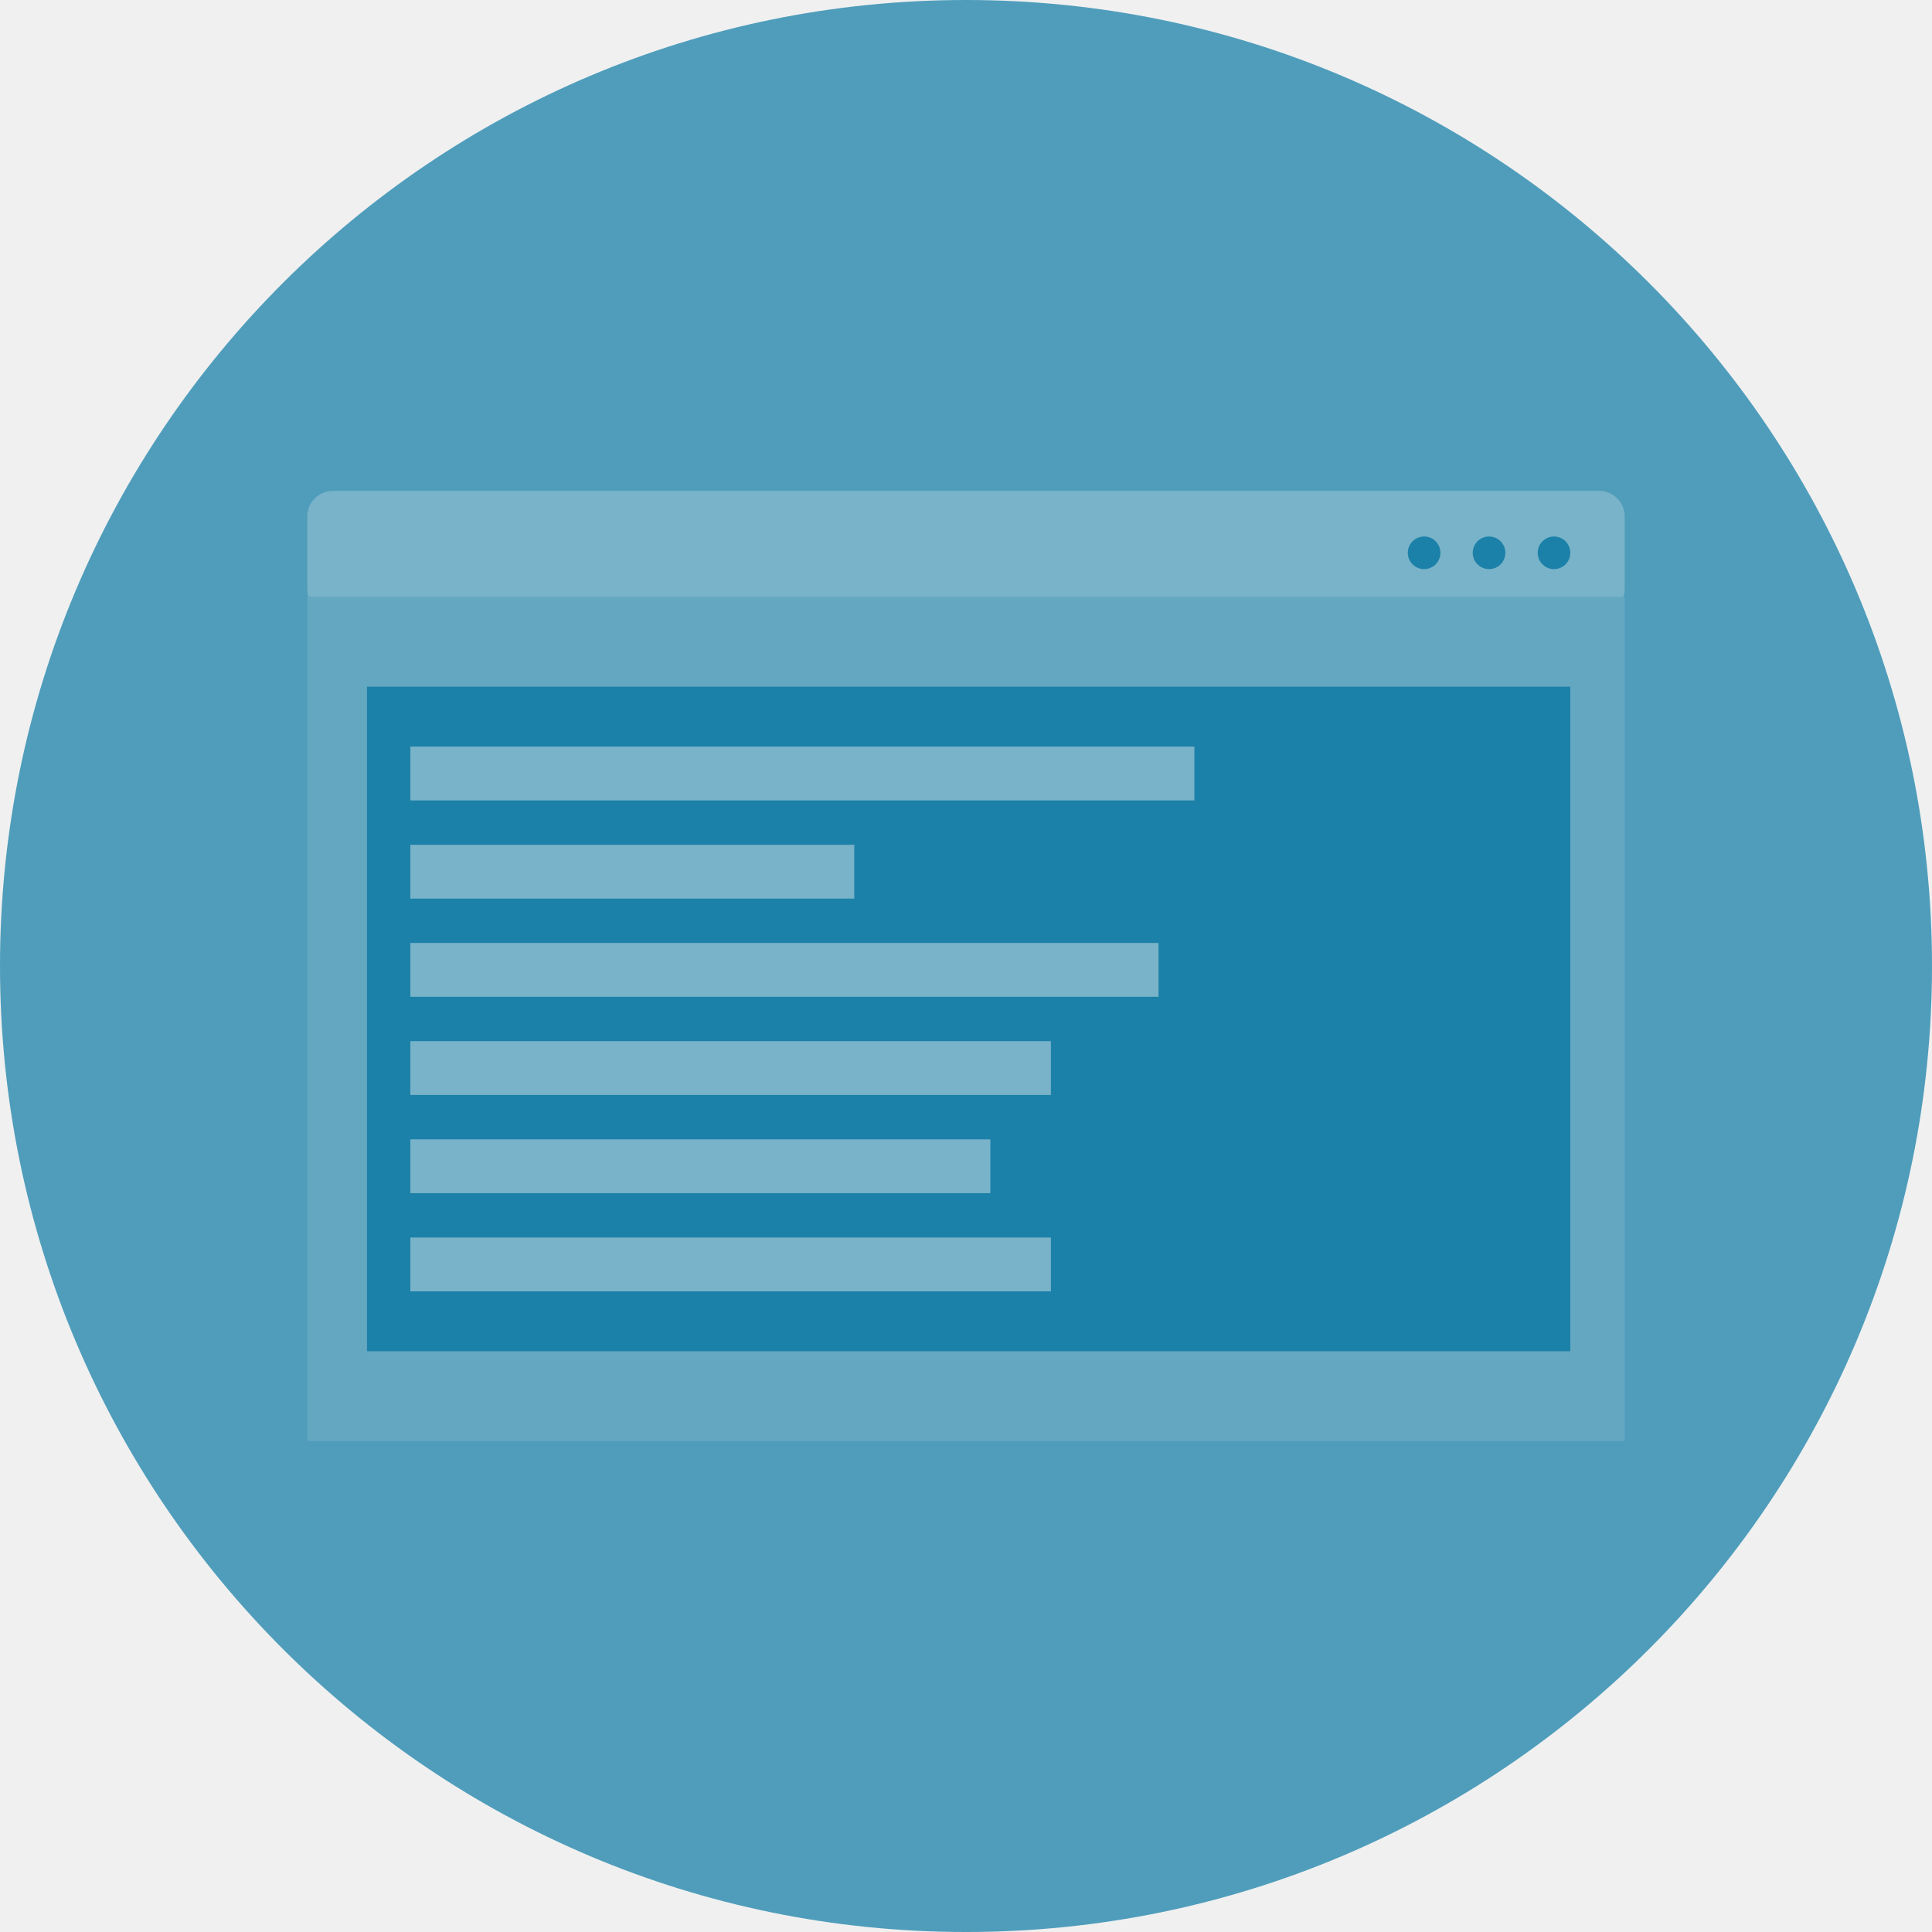
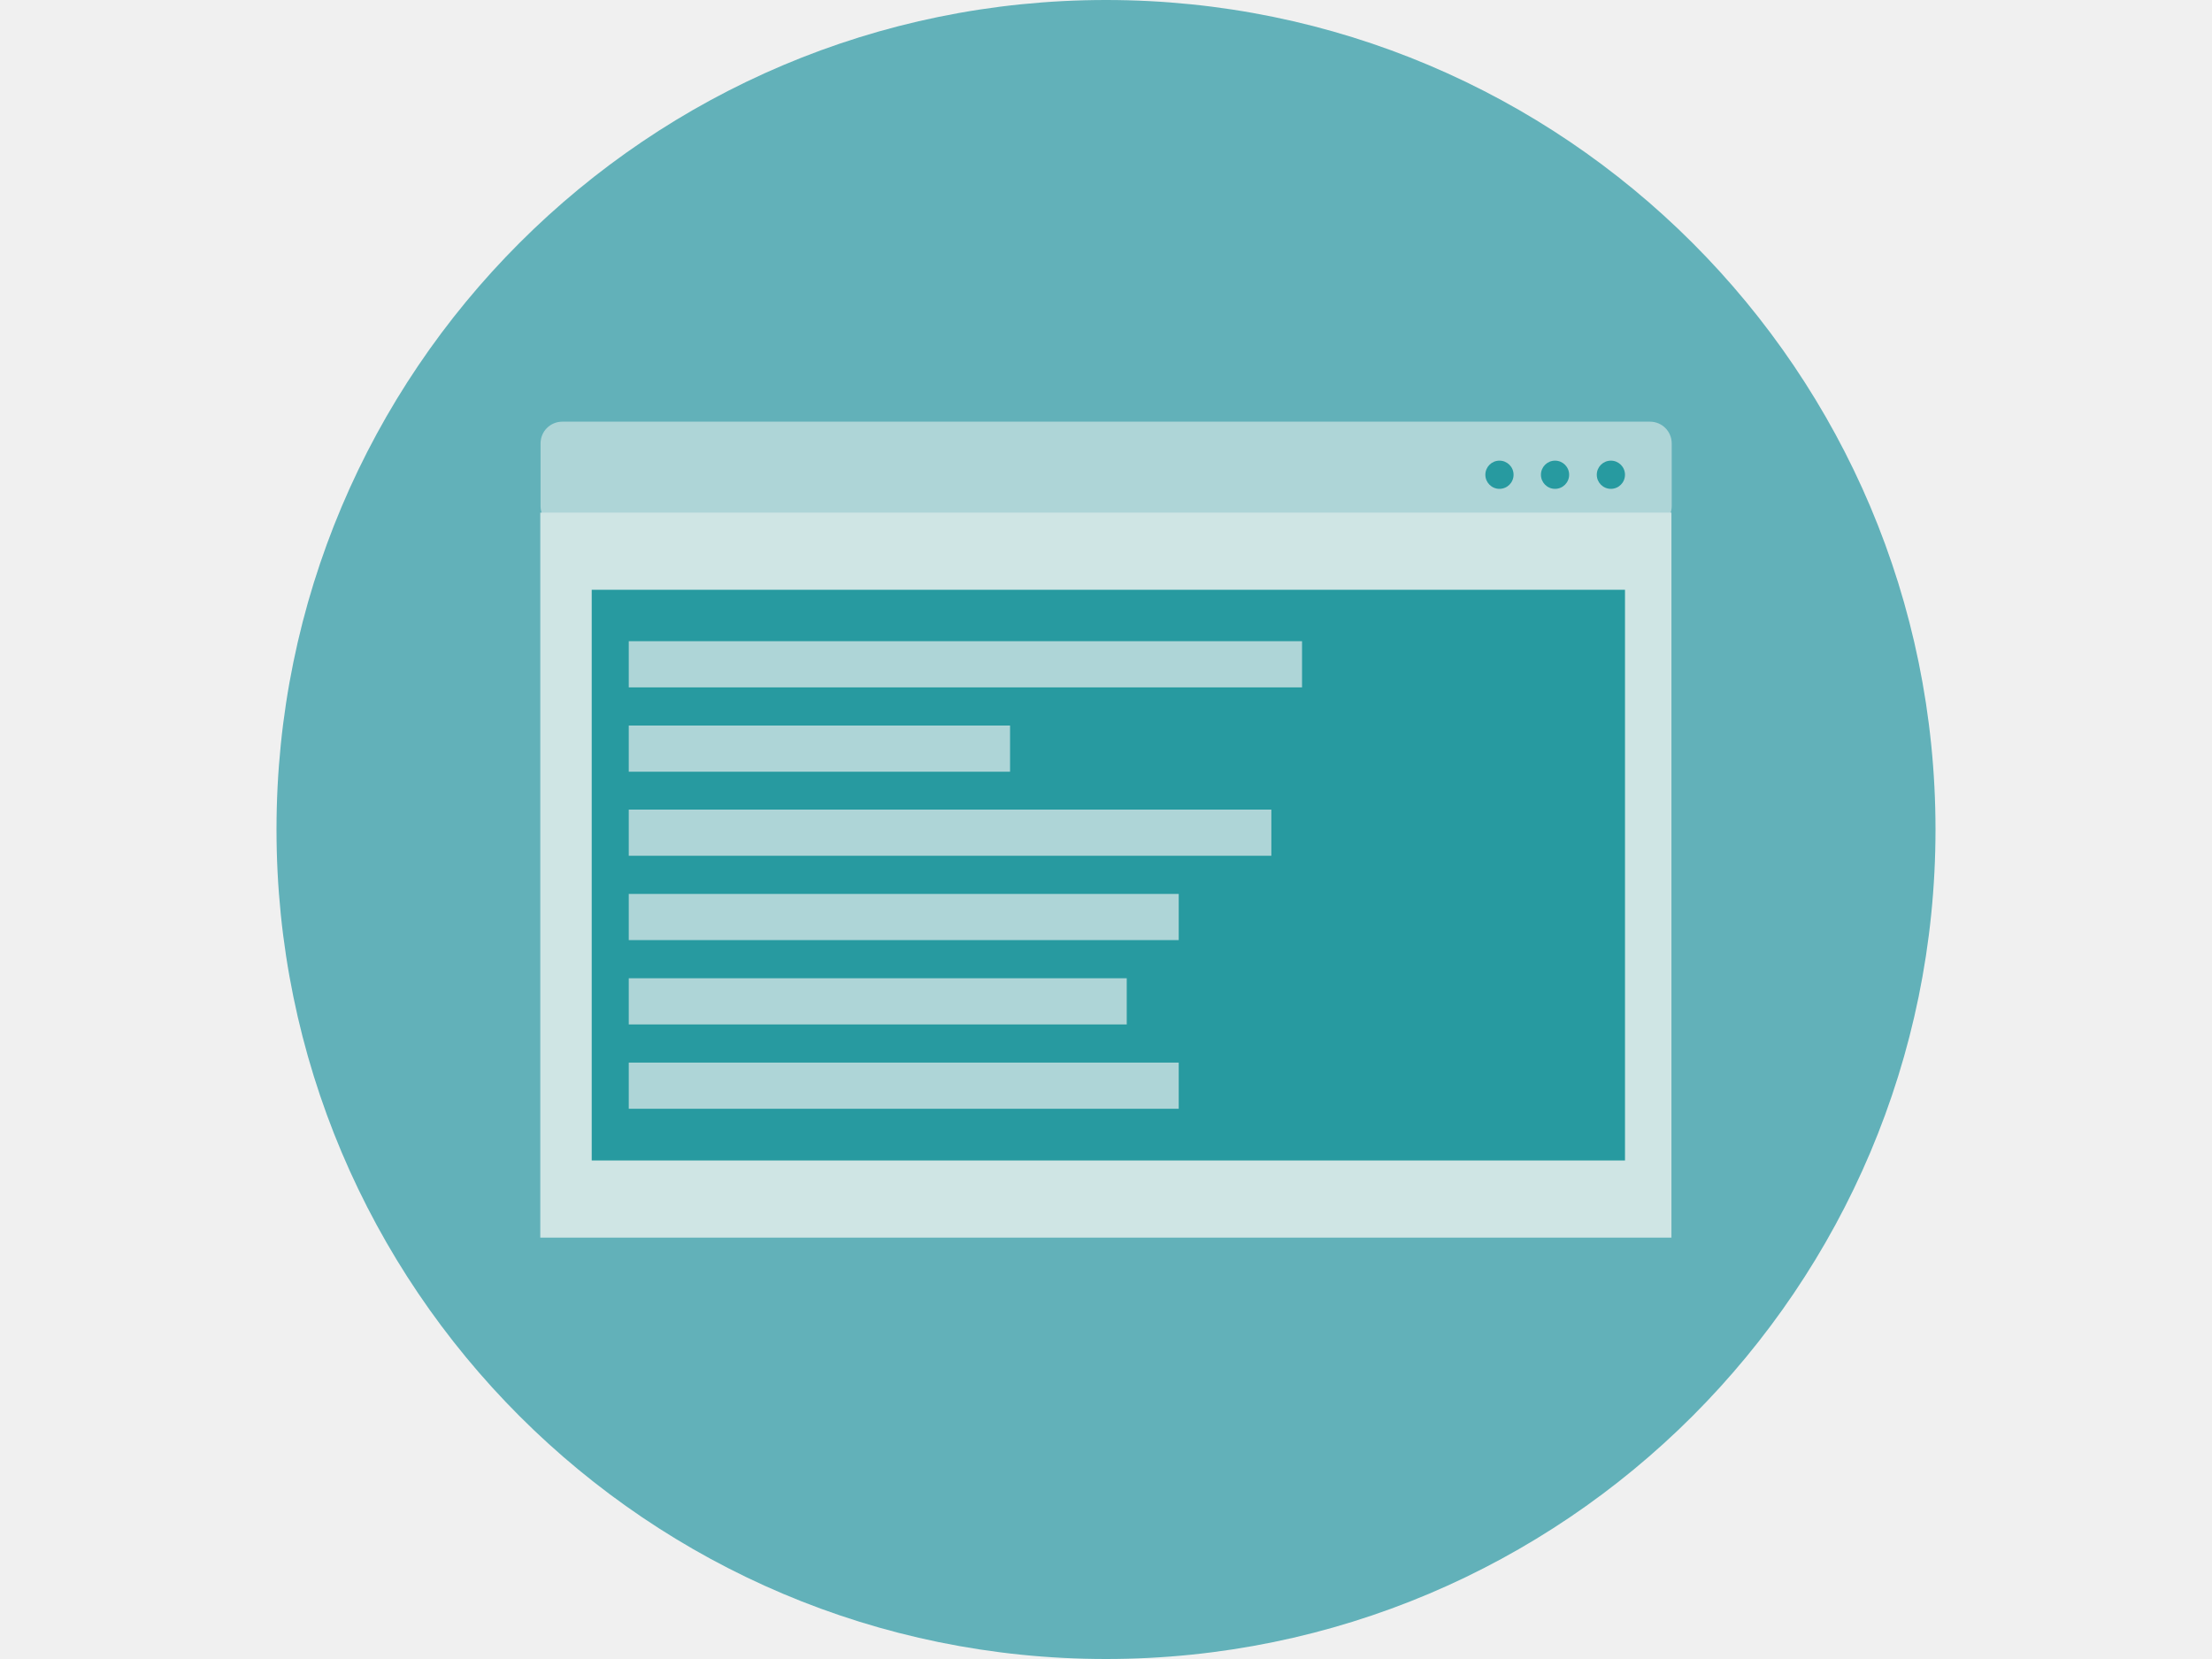
- <svg xmlns="http://www.w3.org/2000/svg" version="1.1" id="Layer_1" x="0px" y="0px" viewBox="0 0 873.087 873.087" enable-background="new 0 0 873.087 873.087" xml:space="preserve">
+ <svg xmlns="http://www.w3.org/2000/svg" version="1.1" id="Layer_1" x="0px" y="0px" viewBox="0 0 800 600" enable-background="new 0 0 800 600" xml:space="preserve">
  <g display="none">
-     <path display="inline" fill="#FFFFFF" d="M-3149.396,205.348c-13.355,0-25.912-5.201-35.355-14.645   c-9.444-9.444-14.645-22-14.645-35.355c0-13.355,5.201-25.912,14.645-35.355c9.444-9.444,22-14.645,35.355-14.645   s25.912,5.201,35.355,14.645c9.444,9.444,14.645,22,14.645,35.355c0,13.355-5.201,25.912-14.645,35.355   C-3123.485,200.147-3136.041,205.348-3149.396,205.348z M-3149.396,106.514c-13.044,0-25.307,5.08-34.531,14.303   c-9.224,9.223-14.303,21.487-14.303,34.531s5.08,25.307,14.303,34.531c9.223,9.224,21.487,14.303,34.531,14.303   s25.307-5.08,34.531-14.303c9.224-9.223,14.303-21.487,14.303-34.531s-5.08-25.307-14.303-34.531   C-3124.089,111.593-3136.352,106.514-3149.396,106.514z M-3148.813,190.359v-37.51c0-0.322-0.261-0.583-0.583-0.583   s-0.583,0.261-0.583,0.583v37.51c0,0.322,0.261,0.583,0.583,0.583S-3148.813,190.681-3148.813,190.359z M-3138.101,178.812   c0.214-0.24,0.194-0.609-0.047-0.823c-0.24-0.214-0.608-0.194-0.823,0.047l-10.425,11.676l-10.425-11.676   c-0.215-0.24-0.583-0.261-0.823-0.047c-0.24,0.214-0.261,0.583-0.047,0.823l10.83,12.13h0.93L-3138.101,178.812z    M-3161.731,128.664h-3.336c-0.329,0-0.608-0.263-0.608-0.592c0-0.329,0.279-0.608,0.608-0.608h7.987   c0.329,0,0.608,0.279,0.608,0.608c0,0.329-0.279,0.592-0.608,0.592h-3.336v9.729c0,0.362-0.296,0.657-0.657,0.657   s-0.657-0.296-0.657-0.657V128.664z M-3156.241,138.114l4.667-10.206c0.164-0.362,0.411-0.575,0.822-0.575h0.066   c0.394,0,0.657,0.214,0.805,0.575l4.667,10.189c0.049,0.115,0.082,0.23,0.082,0.329c0,0.345-0.279,0.624-0.625,0.624   c-0.312,0-0.526-0.214-0.641-0.477l-1.2-2.646h-6.311l-1.2,2.679c-0.115,0.279-0.329,0.444-0.625,0.444   c-0.329,0-0.592-0.263-0.592-0.592C-3156.323,138.36-3156.307,138.245-3156.241,138.114z M-3148.106,134.745l-2.646-5.883   l-2.646,5.883H-3148.106z M-3142.65,128.122c0-0.362,0.296-0.657,0.641-0.657h4.306c1.413,0,2.547,0.427,3.27,1.15   c0.559,0.559,0.888,1.364,0.888,2.268v0.033c0,1.89-1.282,2.991-3.073,3.336l2.859,3.681c0.132,0.148,0.214,0.296,0.214,0.477   c0,0.345-0.329,0.641-0.657,0.641c-0.263,0-0.46-0.148-0.608-0.345l-3.237-4.207h-3.303v3.895c0,0.362-0.296,0.657-0.657,0.657   c-0.345,0-0.641-0.296-0.641-0.657V128.122z M-3137.818,133.331c1.726,0,2.958-0.887,2.958-2.367v-0.033   c0-1.413-1.084-2.268-2.942-2.268h-3.55v4.667H-3137.818z" />
-     <path display="inline" fill="#FFFFFF" d="M-2992.573,205.348c-13.355,0-25.912-5.201-35.355-14.645   c-9.444-9.444-14.645-22-14.645-35.355c0-13.355,5.201-25.912,14.645-35.355c9.444-9.444,22-14.645,35.355-14.645   s25.912,5.201,35.355,14.645c9.444,9.444,14.645,22,14.645,35.355c0,13.355-5.201,25.912-14.645,35.355   C-2966.662,200.147-2979.218,205.348-2992.573,205.348z M-2992.573,106.514c-13.044,0-25.307,5.08-34.531,14.303   s-14.303,21.487-14.303,34.531s5.08,25.307,14.303,34.531s21.487,14.303,34.531,14.303c13.044,0,25.307-5.08,34.531-14.303   c9.224-9.224,14.303-21.487,14.303-34.531s-5.08-25.307-14.303-34.531S-2979.529,106.514-2992.573,106.514z M-2991.99,190.359   v-37.51c0-0.322-0.261-0.583-0.583-0.583c-0.322,0-0.583,0.261-0.583,0.583v37.51c0,0.322,0.261,0.583,0.583,0.583   C-2992.251,190.942-2991.99,190.681-2991.99,190.359z M-2981.278,178.812c0.214-0.24,0.193-0.609-0.047-0.823   c-0.24-0.214-0.609-0.194-0.823,0.047l-10.425,11.676l-10.426-11.676c-0.215-0.241-0.583-0.261-0.823-0.047   c-0.24,0.214-0.261,0.583-0.046,0.823l10.83,12.13h0.93L-2981.278,178.812z M-3005.047,138.409v-0.033   c0-0.23,0.082-0.394,0.23-0.575l7.215-9.17h-6.672c-0.329,0-0.592-0.263-0.592-0.575c0-0.329,0.263-0.592,0.592-0.592h7.839   c0.312,0,0.592,0.263,0.592,0.559v0.033c0,0.23-0.082,0.394-0.23,0.575l-7.215,9.17h6.935c0.329,0,0.592,0.263,0.592,0.575   c0,0.329-0.263,0.592-0.592,0.592h-8.086C-3004.768,138.968-3005.047,138.705-3005.047,138.409z M-2993.017,128.039   c0-0.362,0.296-0.657,0.641-0.657c0.362,0,0.657,0.296,0.657,0.657v10.354c0,0.362-0.296,0.657-0.657,0.657   c-0.345,0-0.641-0.296-0.641-0.657V128.039z M-2988.35,128.122c0-0.362,0.296-0.657,0.641-0.657h3.665   c2.597,0,4.306,1.381,4.306,3.648v0.033c0,2.482-2.071,3.763-4.52,3.763h-2.794v3.484c0,0.362-0.296,0.657-0.657,0.657   c-0.345,0-0.641-0.296-0.641-0.657V128.122z M-2984.208,133.726c1.906,0,3.155-1.019,3.155-2.531v-0.033   c0-1.643-1.232-2.498-3.09-2.498h-2.909v5.062H-2984.208z" />
+     <path display="inline" fill="#FFFFFF" d="M-2064.3,141.1c-9.2,0-17.8-3.6-24.3-10.1c-6.5-6.5-10.1-15.1-10.1-24.3   s3.6-17.8,10.1-24.3c6.5-6.5,15.1-10.1,24.3-10.1s17.8,3.6,24.3,10.1c6.5,6.5,10.1,15.1,10.1,24.3s-3.6,17.8-10.1,24.3   C-2046.5,137.5-2055.1,141.1-2064.3,141.1z M-2064.3,73.2c-9,0-17.4,3.5-23.7,9.8c-6.3,6.3-9.8,14.8-9.8,23.7s3.5,17.4,9.8,23.7   c6.3,6.3,14.8,9.8,23.7,9.8c9,0,17.4-3.5,23.7-9.8c6.3-6.3,9.8-14.8,9.8-23.7s-3.5-17.4-9.8-23.7   C-2046.9,76.7-2055.4,73.2-2064.3,73.2z M-2063.9,130.8V105c0-0.2-0.2-0.4-0.4-0.4c-0.2,0-0.4,0.2-0.4,0.4v25.8   c0,0.2,0.2,0.4,0.4,0.4C-2064.1,131.2-2063.9,131-2063.9,130.8z M-2056.6,122.9c0.1-0.2,0.1-0.4,0-0.6c-0.2-0.1-0.4-0.1-0.6,0   l-7.2,8l-7.2-8c-0.1-0.2-0.4-0.2-0.6,0c-0.2,0.1-0.2,0.4,0,0.6l7.4,8.3h0.6L-2056.6,122.9z M-2072.8,88.4h-2.3   c-0.2,0-0.4-0.2-0.4-0.4c0-0.2,0.2-0.4,0.4-0.4h5.5c0.2,0,0.4,0.2,0.4,0.4c0,0.2-0.2,0.4-0.4,0.4h-2.3v6.7c0,0.2-0.2,0.5-0.5,0.5   c-0.2,0-0.5-0.2-0.5-0.5L-2072.8,88.4L-2072.8,88.4z M-2069,94.9l3.2-7c0.1-0.2,0.3-0.4,0.6-0.4h0c0.3,0,0.5,0.1,0.6,0.4l3.2,7   c0,0.1,0.1,0.2,0.1,0.2c0,0.2-0.2,0.4-0.4,0.4c-0.2,0-0.4-0.1-0.4-0.3l-0.8-1.8h-4.3l-0.8,1.8c-0.1,0.2-0.2,0.3-0.4,0.3   c-0.2,0-0.4-0.2-0.4-0.4C-2069.1,95.1-2069.1,95-2069,94.9z M-2063.4,92.6l-1.8-4l-1.8,4H-2063.4z M-2059.7,88   c0-0.2,0.2-0.5,0.4-0.5h3c1,0,1.8,0.3,2.2,0.8c0.4,0.4,0.6,0.9,0.6,1.6v0c0,1.3-0.9,2.1-2.1,2.3l2,2.5c0.1,0.1,0.1,0.2,0.1,0.3   c0,0.2-0.2,0.4-0.5,0.4c-0.2,0-0.3-0.1-0.4-0.2l-2.2-2.9h-2.3v2.7c0,0.2-0.2,0.5-0.5,0.5c-0.2,0-0.4-0.2-0.4-0.5L-2059.7,88   L-2059.7,88z M-2056.4,91.6c1.2,0,2-0.6,2-1.6v0c0-1-0.7-1.6-2-1.6h-2.4v3.2L-2056.4,91.6L-2056.4,91.6z" />
+     <path display="inline" fill="#FFFFFF" d="M-1956.5,141.1c-9.2,0-17.8-3.6-24.3-10.1c-6.5-6.5-10.1-15.1-10.1-24.3   s3.6-17.8,10.1-24.3c6.5-6.5,15.1-10.1,24.3-10.1c9.2,0,17.8,3.6,24.3,10.1c6.5,6.5,10.1,15.1,10.1,24.3s-3.6,17.8-10.1,24.3   C-1938.7,137.5-1947.4,141.1-1956.5,141.1z M-1956.5,73.2c-9,0-17.4,3.5-23.7,9.8c-6.3,6.3-9.8,14.8-9.8,23.7s3.5,17.4,9.8,23.7   c6.3,6.3,14.8,9.8,23.7,9.8c9,0,17.4-3.5,23.7-9.8c6.3-6.3,9.8-14.8,9.8-23.7s-3.5-17.4-9.8-23.7   C-1939.2,76.7-1947.6,73.2-1956.5,73.2z M-1956.1,130.8V105c0-0.2-0.2-0.4-0.4-0.4c-0.2,0-0.4,0.2-0.4,0.4v25.8   c0,0.2,0.2,0.4,0.4,0.4C-1956.3,131.2-1956.1,131-1956.1,130.8z M-1948.8,122.9c0.1-0.2,0.1-0.4,0-0.6c-0.2-0.1-0.4-0.1-0.6,0   l-7.2,8l-7.2-8c-0.1-0.2-0.4-0.2-0.6,0c-0.2,0.1-0.2,0.4,0,0.6l7.4,8.3h0.6L-1948.8,122.9z M-1965.1,95.1L-1965.1,95.1   c0-0.2,0.1-0.3,0.2-0.4l5-6.3h-4.6c-0.2,0-0.4-0.2-0.4-0.4c0-0.2,0.2-0.4,0.4-0.4h5.4c0.2,0,0.4,0.2,0.4,0.4v0   c0,0.2-0.1,0.3-0.2,0.4l-5,6.3h4.8c0.2,0,0.4,0.2,0.4,0.4c0,0.2-0.2,0.4-0.4,0.4h-5.6C-1964.9,95.5-1965.1,95.3-1965.1,95.1z    M-1956.9,88c0-0.2,0.2-0.5,0.4-0.5c0.2,0,0.5,0.2,0.5,0.5v7.1c0,0.2-0.2,0.5-0.5,0.5c-0.2,0-0.4-0.2-0.4-0.5V88z M-1953.6,88   c0-0.2,0.2-0.5,0.4-0.5h2.5c1.8,0,3,0.9,3,2.5v0c0,1.7-1.4,2.6-3.1,2.6h-1.9v2.4c0,0.2-0.2,0.5-0.5,0.5c-0.2,0-0.4-0.2-0.4-0.5V88z    M-1950.8,91.9c1.3,0,2.2-0.7,2.2-1.7v0c0-1.1-0.8-1.7-2.1-1.7h-2v3.5L-1950.8,91.9L-1950.8,91.9z" />
  </g>
  <g>
-     <circle fill="#4F9DBB" cx="-1633.042" cy="416.544" r="436.544" />
-     <path fill="#1C81A8" d="M-1363.428,286.579l-16.381,16.668l-16.947-16.655l7.413-7.543l-99.072-97.369l-4.698,4.779   c-52.663-46.325-177.798-27.199-177.798-27.199s109.642,46.173,111.451,94.707l-2.716,2.764l29.108,28.608l-91.119,92.712   l-11.393-11.197l-242.105,246.339l63.641,62.547l242.105-246.339l-11.393-11.197l91.119-92.712l29.108,28.608l7.413-7.543   l16.947,16.655l-16.381,16.668l26.707,56.267l121.711-123.84L-1363.428,286.579z" />
-     <path fill="#1C81A8" d="M-1767.33,220.794c-23.807-24.298-57.85-32.486-88.555-24.43l56.631,57.8   c4.008,4.091-13.112,51.246-13.112,51.246s-47.495,16.153-51.503,12.062l-56.631-57.8c-8.682,30.534-1.192,64.738,22.615,89.036   c25.148,25.667,61.718,33.354,93.711,22.91l270.259,275.84l0.503-0.492c16.552,11.87,38.943,11.193,53.084-2.662   c14.141-13.855,15.275-36.228,3.746-53.018l0.503-0.492l-270.259-275.84C-1735.244,283.181-1742.182,246.461-1767.33,220.794z    M-1486.087,624.401l-14.024,13.74l-18.911-5.275l-4.887-19.015l14.024-13.74l18.911,5.275L-1486.087,624.401z" />
+     <circle fill="#62B1B9" cx="-1247.7" cy="1226.9" r="300" />
+     <path fill="#279AA0" d="M-1062.4,1138.3l-11.3,11.5l-11.6-11.4l5.1-5.2l-68.1-66.9l-3.2,3.3c-36.2-31.8-122.2-18.7-122.2-18.7   s75.3,31.7,76.6,65.1l-1.9,1.9l20,19.7l-62.6,63.7l-7.8-7.7l-166.4,169.3l43.7,43l166.4-169.3l-7.8-7.7l62.6-63.7l20,19.7l5.1-5.2   l11.6,11.4l-11.3,11.5l18.4,38.7l83.6-85.1L-1062.4,1138.3z" />
+     <path fill="#279AA0" d="M-1340,1087c-16.4-16.7-39.8-22.3-60.9-16.8l38.9,39.7c2.8,2.8-9,35.2-9,35.2s-32.6,11.1-35.4,8.3   l-38.9-39.7c-6,21-0.8,44.5,15.5,61.2c17.3,17.6,42.4,22.9,64.4,15.7l185.7,189.6l0.3-0.3c11.4,8.2,26.8,7.7,36.5-1.8   c9.7-9.5,10.5-24.9,2.6-36.4l0.3-0.3l-185.7-189.6C-1318,1129.9-1322.7,1104.7-1340,1087z M-1146.7,1364.4l-9.6,9.4l-13-3.6   l-3.4-13.1l9.6-9.4l13,3.6L-1146.7,1364.4z" />
  </g>
  <g>
-     <circle fill="#4F9DBB" cx="-613.042" cy="416.544" r="436.544" />
+     <circle fill="#62B1B9" cx="-400.7" cy="943" r="300" />
    <g>
-       <path fill="#79B3C9" d="M-721.757,622.763c-0.08-0.89-8.505-90.421-46.345-158.556c-1.927-3.469-11.866-15.708-58.885-27.573    c-27.224-6.869-52.529-9.9-52.781-9.93l3.518-29.793c1.11,0.131,27.512,3.293,56.604,10.635    c42.566,10.741,68.005,24.51,77.771,42.096c40.991,73.808,49.65,166.546,49.999,170.458L-721.757,622.763z" />
-       <path fill="#79B3C9" d="M-540.421,625.075l-29.102-7.287c1.24-4.952,30.629-121.76,53.01-163.308    c14.89-27.641,48.662-45.692,100.38-53.652c36.374-5.599,68.468-4.069,69.815-4l-1.5,29.962c-0.002,0-0.005,0-0.008,0l0,0    c-0.634-0.03-30.979-1.409-64.204,3.761c-28.64,4.456-65.432,14.694-78.071,38.158    C-510.722,506.988-540.126,623.898-540.421,625.075z" />
-       <path fill="#1C81A8" d="M-878.009,219.652c0,0,112.673,35.811,265.523,34.064c158.168-1.808,265.405-34.064,265.405-34.064    l0.009,192.155c0,0-122.171-6.114-156.235,49.786c-34.064,55.9-51.666,159.838-51.666,159.838s-12.968,15.291-74.982,14.848    c-64.726-0.462-76.862-14.848-76.862-14.848s-16.595-117.04-45.418-160.711c-28.823-43.672-125.774-48.912-125.774-48.912V219.652    z" />
-       <path fill="#79B3C9" d="M-610.768,268.719c-0.591,0-1.168-0.001-1.758-0.002c-88.565-0.238-257.997-32.938-265.294-34.33    l-0.189-37.588c1.76,0.335,179.795,41.687,265.563,41.918c0.544,0.001,1.099,0.002,1.643,0.002    c116.883,0,263.059-36.916,264.485-37.253v37.333C-352.279,240.212-490.353,268.719-610.768,268.719z" />
-       <path fill="#79B3C9" d="M-523.902,506.457c-2.069-2.937-5.196-7.376-26.692-127.543c-10.46-58.469-20.254-116.562-20.352-117.143    l17.75-2.99c14.481,85.958,39.365,226.614,44.487,238.111c-0.006-0.013-0.151-0.337-0.479-0.8L-523.902,506.457z" />
-       <path fill="#79B3C9" d="M-714.036,604.665l-0.094-18c-2.721,0.015-4.401,1.484-4.776,1.997    c2.423-3.323,11.237-25.785,22.964-175.261c6.335-80.762,10.415-159.362,10.455-160.146l17.977,0.928    c-0.044,0.855-4.494,86.569-11.328,171.194c-4.021,49.798-8.072,89.517-12.041,118.054c-2.389,17.174-4.791,30.545-7.141,39.739    C-700.672,593.543-704.313,604.614-714.036,604.665z" />
-       <path fill="#79B3C9" d="M-765.882,446.148c0.014-0.012-15.776-7.186-15.776-7.186c1.259-6.199,6.723-8.933,21.326-16.24    c20.482-10.249,58.609-29.326,68.114-54.426l16.834,6.375c-11.996,31.676-52.621,52.003-76.894,64.148    C-757.968,441.667-764.416,444.894-765.882,446.148z" />
+       <path fill="#AED5D7" d="M-475.4,1084.7c-0.1-0.6-5.8-62.1-31.8-109c-1.3-2.4-8.2-10.8-40.5-18.9c-18.7-4.7-36.1-6.8-36.3-6.8    l2.4-20.5c0.8,0.1,18.9,2.3,38.9,7.3c29.3,7.4,46.7,16.8,53.4,28.9c28.2,50.7,34.1,114.5,34.4,117.1L-475.4,1084.7z" />
+       <path fill="#AED5D7" d="M-350.7,1086.3l-20-5c0.9-3.4,21-83.7,36.4-112.2c10.2-19,33.4-31.4,69-36.9c25-3.8,47.1-2.8,48-2.7    l-1,20.6c0,0,0,0,0,0l0,0c-0.4,0-21.3-1-44.1,2.6c-19.7,3.1-45,10.1-53.7,26.2C-330.3,1005.1-350.5,1085.5-350.7,1086.3z" />
+       <path fill="#279AA0" d="M-582.7,807.7c0,0,77.4,24.6,182.5,23.4c108.7-1.2,182.4-23.4,182.4-23.4l0,132.1c0,0-84-4.2-107.4,34.2    c-23.4,38.4-35.5,109.8-35.5,109.8s-8.9,10.5-51.5,10.2c-44.5-0.3-52.8-10.2-52.8-10.2s-11.4-80.4-31.2-110.4    c-19.8-30-86.4-33.6-86.4-33.6V807.7z" />
+       <path fill="#AED5D7" d="M-399.1,841.4c-0.4,0-0.8,0-1.2,0c-60.9-0.2-177.3-22.6-182.3-23.6l-0.1-25.8    c1.2,0.2,123.6,28.6,182.5,28.8c0.4,0,0.8,0,1.1,0c80.3,0,180.8-25.4,181.8-25.6v25.7C-221.5,821.8-316.3,841.4-399.1,841.4z" />
+       <path fill="#AED5D7" d="M-339.4,1004.8c-1.4-2-3.6-5.1-18.3-87.6c-7.2-40.2-13.9-80.1-14-80.5l12.2-2.1    c10,59.1,27.1,155.7,30.6,163.6c0,0-0.1-0.2-0.3-0.5L-339.4,1004.8z" />
+       <path fill="#AED5D7" d="M-470.1,1072.3l-0.1-12.4c-1.9,0-3,1-3.3,1.4c1.7-2.3,7.7-17.7,15.8-120.4c4.4-55.5,7.2-109.5,7.2-110.1    l12.4,0.6c0,0.6-3.1,59.5-7.8,117.6c-2.8,34.2-5.5,61.5-8.3,81.1c-1.6,11.8-3.3,21-4.9,27.3    C-460.9,1064.6-463.4,1072.2-470.1,1072.3z" />
+       <path fill="#AED5D7" d="M-505.7,963.3c0,0-10.8-4.9-10.8-4.9c0.9-4.3,4.6-6.1,14.7-11.2c14.1-7,40.3-20.2,46.8-37.4l11.6,4.4    c-8.2,21.8-36.2,35.7-52.8,44.1C-500.2,960.2-504.7,962.5-505.7,963.3z" />
    </g>
  </g>
  <g>
-     <circle fill="#4F9DBB" cx="436.544" cy="436.544" r="436.544" />
+     <circle fill="#62B1B9" cx="400" cy="300" r="300" />
+     <path fill="#AED5D7" d="M604.6,183c0,4.4-3.5,7.9-7.9,7.9H203.4c-4.4,0-7.9-3.5-7.9-7.9v-22.6c0-4.4,3.5-7.9,7.9-7.9h393.3   c4.4,0,7.9,3.5,7.9,7.9V183z" />
+     <circle fill="#279AA0" cx="542.3" cy="171.7" r="5.1" />
+     <circle fill="#279AA0" cx="562.4" cy="171.7" r="5.1" />
+     <circle fill="#279AA0" cx="582.6" cy="171.7" r="5.1" />
+     <rect x="195.4" y="185.4" fill="#CFE5E4" width="409.1" height="262.2" />
+     <rect x="214" y="213.3" fill="#279AA0" width="373.7" height="206.4" />
    <g>
-       <path fill="#79B3C9" d="M734.208,266.284c0,6.358-5.165,11.513-11.536,11.513H150.415c-6.371,0-11.536-5.155-11.536-11.513    v-32.927c0-6.358,5.165-11.513,11.536-11.513h572.257c6.371,0,11.536,5.155,11.536,11.513V266.284z" />
-       <circle fill="#1C81A8" cx="643.564" cy="249.82" r="7.374" />
-       <circle fill="#1C81A8" cx="672.917" cy="249.82" r="7.374" />
-       <circle fill="#1C81A8" cx="702.27" cy="249.82" r="7.374" />
-       <rect x="138.88" y="269.718" fill="#64A7C1" width="595.328" height="381.525" />
-       <rect x="165.854" y="310.327" fill="#1C81A8" width="543.79" height="300.307" />
-       <g>
-         <rect x="185.439" y="337.396" fill="#79B3C9" width="354.317" height="24.317" />
-         <rect x="185.438" y="381.766" fill="#79B3C9" width="200.617" height="24.317" />
-         <rect x="185.438" y="470.507" fill="#79B3C9" width="289.478" height="24.317" />
-         <rect x="185.438" y="559.248" fill="#79B3C9" width="289.478" height="24.317" />
-         <rect x="185.438" y="514.878" fill="#79B3C9" width="262.106" height="24.317" />
-         <rect x="185.439" y="426.137" fill="#79B3C9" width="338.107" height="24.317" />
-       </g>
+       <rect x="227.4" y="231.9" fill="#AED5D7" width="243.5" height="16.7" />
+       <rect x="227.4" y="262.4" fill="#AED5D7" width="137.9" height="16.7" />
+       <rect x="227.4" y="323.3" fill="#AED5D7" width="198.9" height="16.7" />
+       <rect x="227.4" y="384.3" fill="#AED5D7" width="198.9" height="16.7" />
+       <rect x="227.4" y="353.8" fill="#AED5D7" width="180.1" height="16.7" />
+       <rect x="227.4" y="292.8" fill="#AED5D7" width="232.4" height="16.7" />
    </g>
  </g>
</svg>
